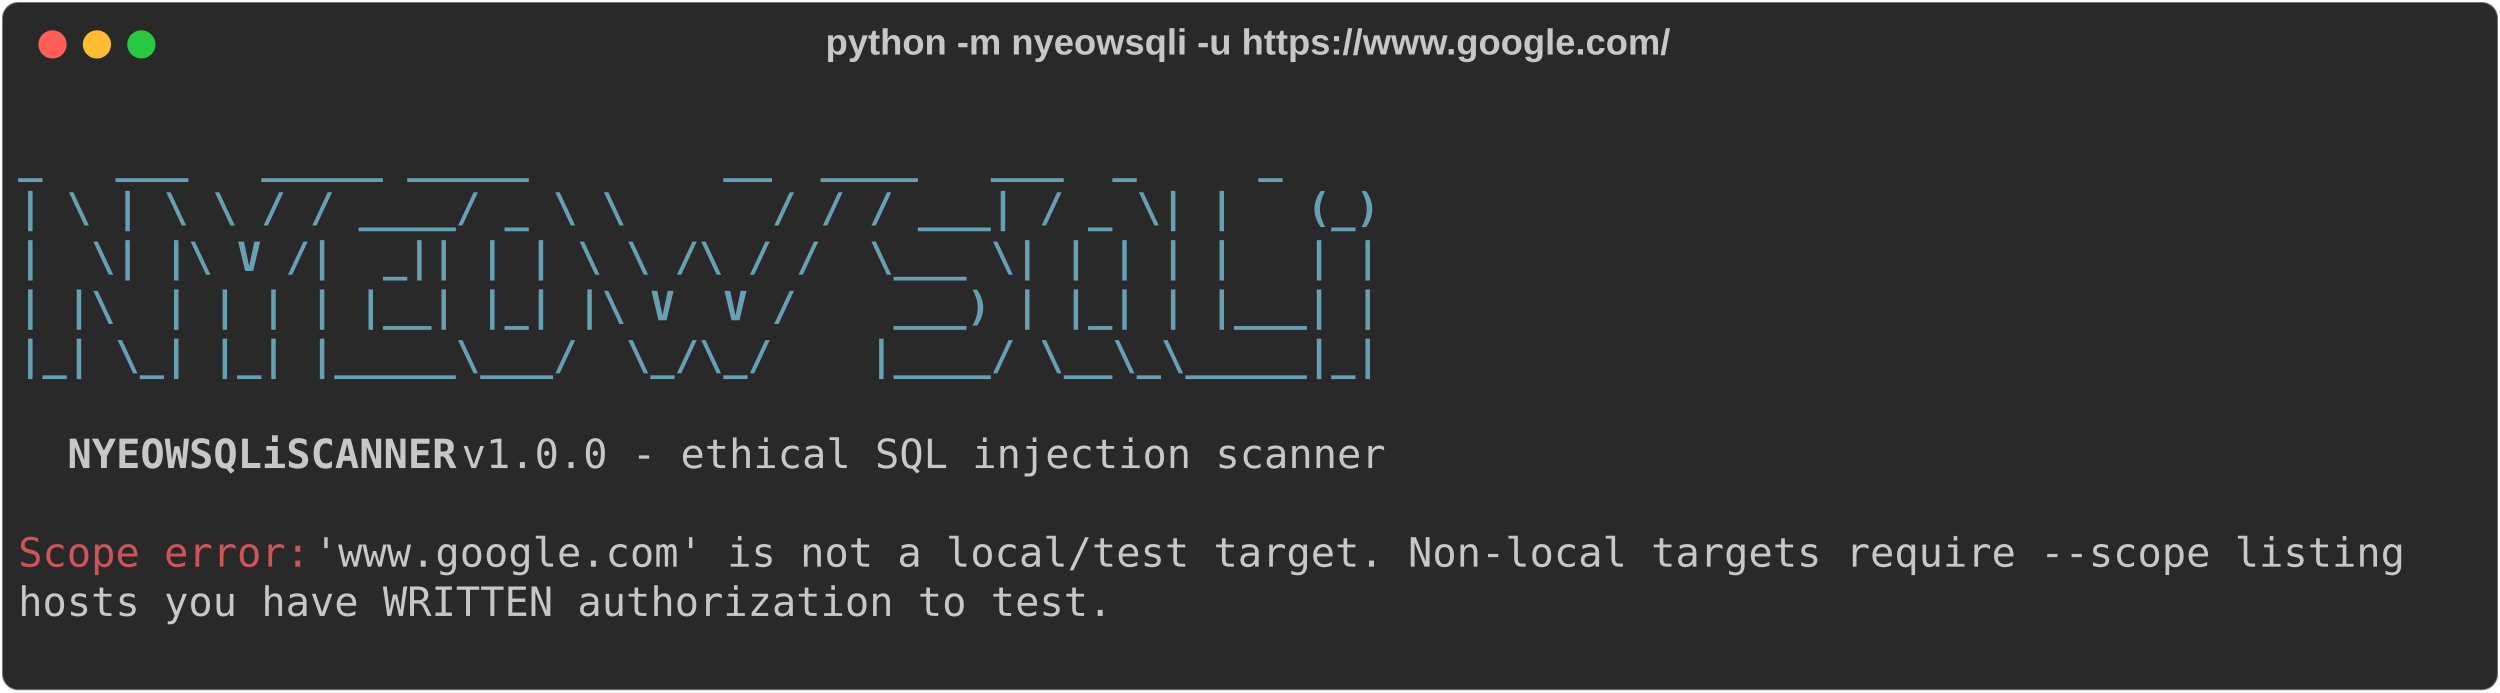
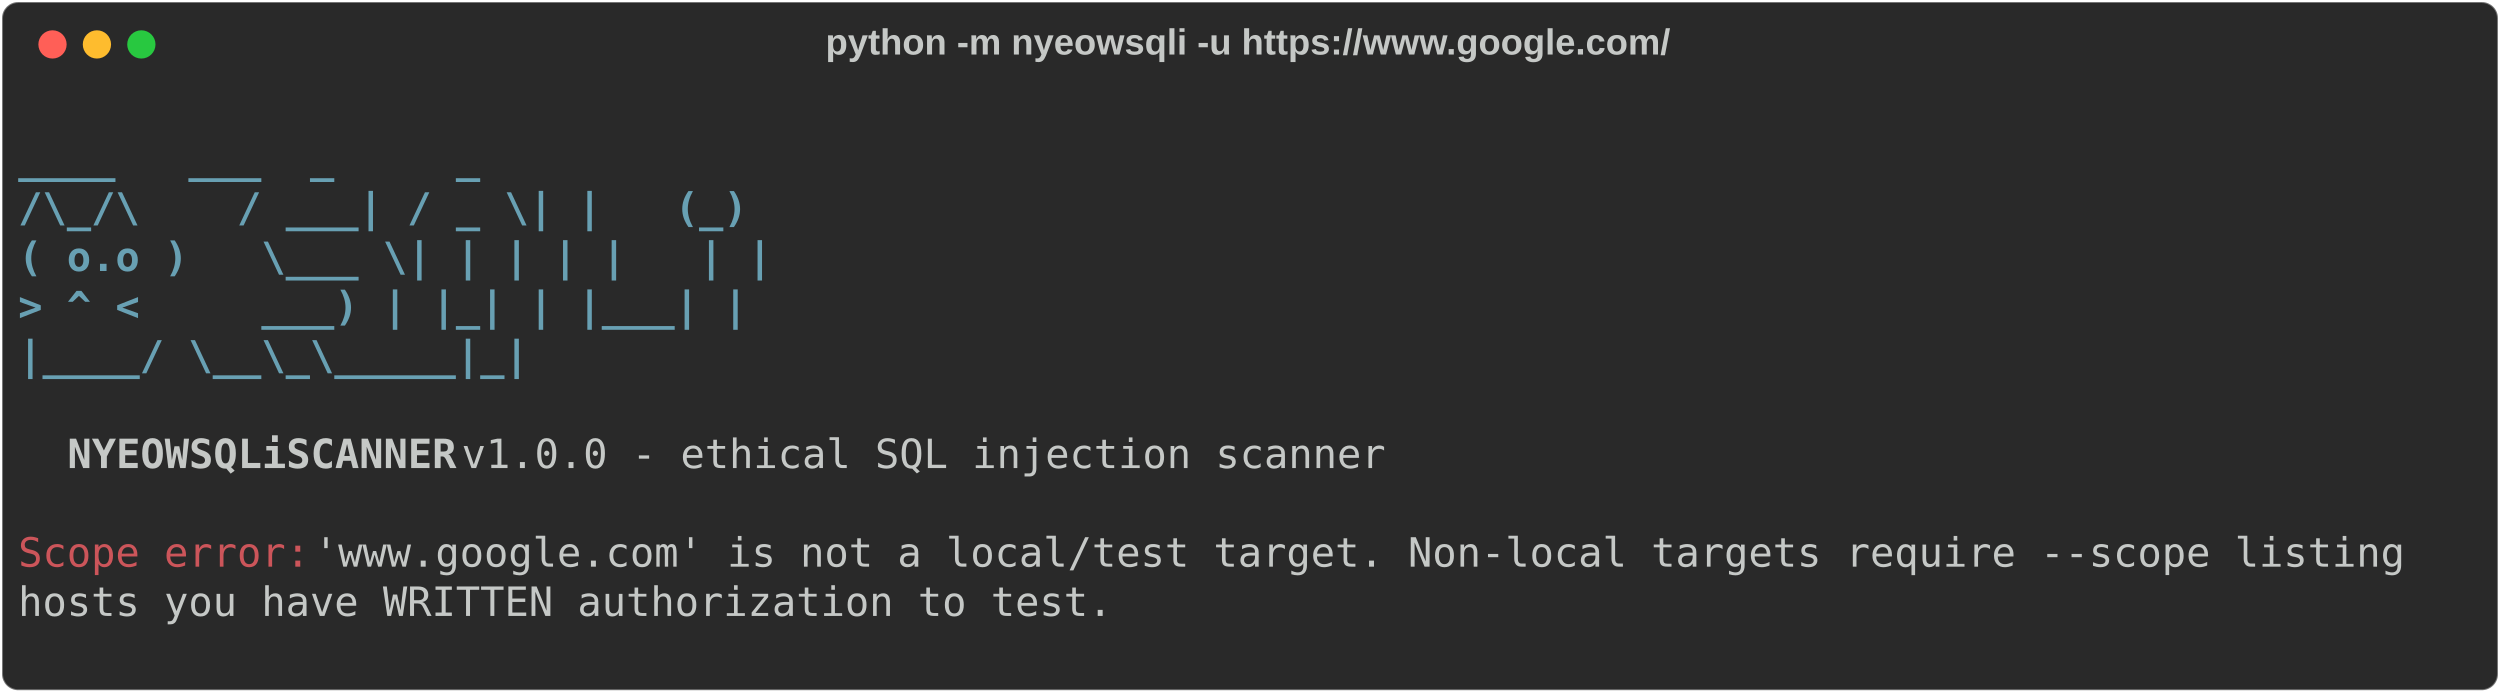
<svg xmlns="http://www.w3.org/2000/svg" class="rich-terminal" viewBox="0 0 1238 342.8">
  <style>

    @font-face {
        font-family: "Fira Code";
        src: local("FiraCode-Regular"),
                url("https://cdnjs.cloudflare.com/ajax/libs/firacode/6.2.0/woff2/FiraCode-Regular.woff2") format("woff2"),
                url("https://cdnjs.cloudflare.com/ajax/libs/firacode/6.2.0/woff/FiraCode-Regular.woff") format("woff");
        font-style: normal;
        font-weight: 400;
    }
    @font-face {
        font-family: "Fira Code";
        src: local("FiraCode-Bold"),
                url("https://cdnjs.cloudflare.com/ajax/libs/firacode/6.2.0/woff2/FiraCode-Bold.woff2") format("woff2"),
                url("https://cdnjs.cloudflare.com/ajax/libs/firacode/6.2.0/woff/FiraCode-Bold.woff") format("woff");
        font-style: bold;
        font-weight: 700;
    }

-     .terminal-1378590804-matrix {
+     .terminal-3846272451-matrix {
        font-family: Fira Code, monospace;
        font-size: 20px;
        line-height: 24.4px;
        font-variant-east-asian: full-width;
    }

-     .terminal-1378590804-title {
+     .terminal-3846272451-title {
        font-size: 18px;
        font-weight: bold;
        font-family: arial;
    }

-     .terminal-1378590804-r1 { fill: #c5c8c6 }
- .terminal-1378590804-r2 { fill: #68a0b3;font-weight: bold }
- .terminal-1378590804-r3 { fill: #c5c8c6;font-weight: bold }
- .terminal-1378590804-r4 { fill: #cc555a }
+     .terminal-3846272451-r1 { fill: #c5c8c6 }
+ .terminal-3846272451-r2 { fill: #68a0b3;font-weight: bold }
+ .terminal-3846272451-r3 { fill: #c5c8c6;font-weight: bold }
+ .terminal-3846272451-r4 { fill: #cc555a }
    </style>
  <defs>
-     <clipPath id="terminal-1378590804-clip-terminal">
+     <clipPath id="terminal-3846272451-clip-terminal">
      <rect x="0" y="0" width="1219.0" height="291.8" />
    </clipPath>
-     <clipPath id="terminal-1378590804-line-0">
+     <clipPath id="terminal-3846272451-line-0">
      <rect x="0" y="1.5" width="1220" height="24.65" />
    </clipPath>
-     <clipPath id="terminal-1378590804-line-1">
+     <clipPath id="terminal-3846272451-line-1">
      <rect x="0" y="25.9" width="1220" height="24.65" />
    </clipPath>
-     <clipPath id="terminal-1378590804-line-2">
+     <clipPath id="terminal-3846272451-line-2">
      <rect x="0" y="50.3" width="1220" height="24.65" />
    </clipPath>
-     <clipPath id="terminal-1378590804-line-3">
+     <clipPath id="terminal-3846272451-line-3">
      <rect x="0" y="74.7" width="1220" height="24.65" />
    </clipPath>
-     <clipPath id="terminal-1378590804-line-4">
+     <clipPath id="terminal-3846272451-line-4">
      <rect x="0" y="99.1" width="1220" height="24.65" />
    </clipPath>
-     <clipPath id="terminal-1378590804-line-5">
+     <clipPath id="terminal-3846272451-line-5">
      <rect x="0" y="123.5" width="1220" height="24.65" />
    </clipPath>
-     <clipPath id="terminal-1378590804-line-6">
+     <clipPath id="terminal-3846272451-line-6">
      <rect x="0" y="147.9" width="1220" height="24.65" />
    </clipPath>
-     <clipPath id="terminal-1378590804-line-7">
+     <clipPath id="terminal-3846272451-line-7">
      <rect x="0" y="172.3" width="1220" height="24.65" />
    </clipPath>
-     <clipPath id="terminal-1378590804-line-8">
+     <clipPath id="terminal-3846272451-line-8">
      <rect x="0" y="196.7" width="1220" height="24.65" />
    </clipPath>
-     <clipPath id="terminal-1378590804-line-9">
+     <clipPath id="terminal-3846272451-line-9">
      <rect x="0" y="221.1" width="1220" height="24.65" />
    </clipPath>
-     <clipPath id="terminal-1378590804-line-10">
+     <clipPath id="terminal-3846272451-line-10">
      <rect x="0" y="245.5" width="1220" height="24.65" />
    </clipPath>
  </defs>
  <rect fill="#292929" stroke="rgba(255,255,255,0.35)" stroke-width="1" x="1" y="1" width="1236" height="340.8" rx="8" />
-   <text class="terminal-1378590804-title" fill="#c5c8c6" text-anchor="middle" x="618" y="27">python -m nyeowsqli -u https://www.google.com/</text>
+   <text class="terminal-3846272451-title" fill="#c5c8c6" text-anchor="middle" x="618" y="27">python -m nyeowsqli -u https://www.google.com/</text>
  <g transform="translate(26,22)">
    <circle cx="0" cy="0" r="7" fill="#ff5f57" />
    <circle cx="22" cy="0" r="7" fill="#febc2e" />
    <circle cx="44" cy="0" r="7" fill="#28c840" />
  </g>
-   <g transform="translate(9, 41)" clip-path="url(#terminal-1378590804-clip-terminal)">
-     <g class="terminal-1378590804-matrix">
-       <text class="terminal-1378590804-r1" x="1220" y="20" textLength="12.2" clip-path="url(#terminal-1378590804-line-0)">
+   <g transform="translate(9, 41)" clip-path="url(#terminal-3846272451-clip-terminal)">
+     <g class="terminal-3846272451-matrix">
+       <text class="terminal-3846272451-r1" x="1220" y="20" textLength="12.2" clip-path="url(#terminal-3846272451-line-0)">
</text>
-       <text class="terminal-1378590804-r2" x="0" y="44.4" textLength="646.6" clip-path="url(#terminal-1378590804-line-1)"> _   ___   _____ _____        __  ____   ___  _     _</text>
-       <text class="terminal-1378590804-r1" x="1220" y="44.4" textLength="12.2" clip-path="url(#terminal-1378590804-line-1)">
+       <text class="terminal-3846272451-r2" x="0" y="44.4" textLength="366" clip-path="url(#terminal-3846272451-line-1)">           ____   ___  _     _</text>
+       <text class="terminal-3846272451-r1" x="1220" y="44.4" textLength="12.2" clip-path="url(#terminal-3846272451-line-1)">
</text>
-       <text class="terminal-1378590804-r2" x="0" y="68.8" textLength="683.2" clip-path="url(#terminal-1378590804-line-2)">| \ | \ \ / / ____/ _ \ \      / / / ___| / _ \| |   (_)</text>
-       <text class="terminal-1378590804-r1" x="1220" y="68.8" textLength="12.2" clip-path="url(#terminal-1378590804-line-2)">
+       <text class="terminal-3846272451-r2" x="0" y="68.8" textLength="378.2" clip-path="url(#terminal-3846272451-line-2)"> /\_/\    / ___| / _ \| |   (_)</text>
+       <text class="terminal-3846272451-r1" x="1220" y="68.8" textLength="12.2" clip-path="url(#terminal-3846272451-line-2)">
</text>
-       <text class="terminal-1378590804-r2" x="0" y="93.2" textLength="683.2" clip-path="url(#terminal-1378590804-line-3)">|  \| |\ V /|  _|| | | \ \ /\ / /  \___ \| | | | |   | |</text>
-       <text class="terminal-1378590804-r1" x="1220" y="93.2" textLength="12.2" clip-path="url(#terminal-1378590804-line-3)">
+       <text class="terminal-3846272451-r2" x="0" y="93.2" textLength="378.2" clip-path="url(#terminal-3846272451-line-3)">( o.o )   \___ \| | | | |   | |</text>
+       <text class="terminal-3846272451-r1" x="1220" y="93.2" textLength="12.2" clip-path="url(#terminal-3846272451-line-3)">
</text>
-       <text class="terminal-1378590804-r2" x="0" y="117.6" textLength="683.2" clip-path="url(#terminal-1378590804-line-4)">| |\  | | | | |__| |_| |\ V  V /    ___) | |_| | |___| |</text>
-       <text class="terminal-1378590804-r1" x="1220" y="117.6" textLength="12.2" clip-path="url(#terminal-1378590804-line-4)">
+       <text class="terminal-3846272451-r2" x="0" y="117.6" textLength="378.2" clip-path="url(#terminal-3846272451-line-4)"> &gt; ^ &lt;     ___) | |_| | |___| |</text>
+       <text class="terminal-3846272451-r1" x="1220" y="117.6" textLength="12.2" clip-path="url(#terminal-3846272451-line-4)">
</text>
-       <text class="terminal-1378590804-r2" x="0" y="142" textLength="683.2" clip-path="url(#terminal-1378590804-line-5)">|_| \_| |_| |_____\___/  \_/\_/    |____/ \__\_\_____|_|</text>
-       <text class="terminal-1378590804-r1" x="1220" y="142" textLength="12.2" clip-path="url(#terminal-1378590804-line-5)">
+       <text class="terminal-3846272451-r2" x="0" y="142" textLength="378.2" clip-path="url(#terminal-3846272451-line-5)">          |____/ \__\_\_____|_|</text>
+       <text class="terminal-3846272451-r1" x="1220" y="142" textLength="12.2" clip-path="url(#terminal-3846272451-line-5)">
</text>
-       <text class="terminal-1378590804-r1" x="1220" y="166.4" textLength="12.2" clip-path="url(#terminal-1378590804-line-6)">
+       <text class="terminal-3846272451-r1" x="1220" y="166.4" textLength="12.2" clip-path="url(#terminal-3846272451-line-6)">
</text>
-       <text class="terminal-1378590804-r3" x="24.4" y="190.8" textLength="195.2" clip-path="url(#terminal-1378590804-line-7)">NYEOWSQLiSCANNER</text>
-       <text class="terminal-1378590804-r1" x="219.6" y="190.8" textLength="475.8" clip-path="url(#terminal-1378590804-line-7)"> v1.0.0 - ethical SQL injection scanner</text>
-       <text class="terminal-1378590804-r1" x="1220" y="190.8" textLength="12.2" clip-path="url(#terminal-1378590804-line-7)">
+       <text class="terminal-3846272451-r3" x="24.4" y="190.8" textLength="195.2" clip-path="url(#terminal-3846272451-line-7)">NYEOWSQLiSCANNER</text>
+       <text class="terminal-3846272451-r1" x="219.6" y="190.8" textLength="475.8" clip-path="url(#terminal-3846272451-line-7)"> v1.0.0 - ethical SQL injection scanner</text>
+       <text class="terminal-3846272451-r1" x="1220" y="190.8" textLength="12.2" clip-path="url(#terminal-3846272451-line-7)">
</text>
-       <text class="terminal-1378590804-r1" x="1220" y="215.2" textLength="12.2" clip-path="url(#terminal-1378590804-line-8)">
+       <text class="terminal-3846272451-r1" x="1220" y="215.2" textLength="12.2" clip-path="url(#terminal-3846272451-line-8)">
</text>
-       <text class="terminal-1378590804-r4" x="0" y="239.6" textLength="146.4" clip-path="url(#terminal-1378590804-line-9)">Scope error:</text>
-       <text class="terminal-1378590804-r1" x="146.4" y="239.6" textLength="1073.6" clip-path="url(#terminal-1378590804-line-9)"> 'www.google.com' is not a local/test target. Non-local targets require --scope listing </text>
-       <text class="terminal-1378590804-r1" x="1220" y="239.6" textLength="12.2" clip-path="url(#terminal-1378590804-line-9)">
+       <text class="terminal-3846272451-r4" x="0" y="239.6" textLength="146.4" clip-path="url(#terminal-3846272451-line-9)">Scope error:</text>
+       <text class="terminal-3846272451-r1" x="146.4" y="239.6" textLength="1073.6" clip-path="url(#terminal-3846272451-line-9)"> 'www.google.com' is not a local/test target. Non-local targets require --scope listing </text>
+       <text class="terminal-3846272451-r1" x="1220" y="239.6" textLength="12.2" clip-path="url(#terminal-3846272451-line-9)">
</text>
-       <text class="terminal-1378590804-r1" x="0" y="264" textLength="549" clip-path="url(#terminal-1378590804-line-10)">hosts you have WRITTEN authorization to test.</text>
-       <text class="terminal-1378590804-r1" x="1220" y="264" textLength="12.2" clip-path="url(#terminal-1378590804-line-10)">
+       <text class="terminal-3846272451-r1" x="0" y="264" textLength="549" clip-path="url(#terminal-3846272451-line-10)">hosts you have WRITTEN authorization to test.</text>
+       <text class="terminal-3846272451-r1" x="1220" y="264" textLength="12.2" clip-path="url(#terminal-3846272451-line-10)">
</text>
-       <text class="terminal-1378590804-r1" x="1220" y="288.4" textLength="12.2" clip-path="url(#terminal-1378590804-line-11)">
+       <text class="terminal-3846272451-r1" x="1220" y="288.4" textLength="12.2" clip-path="url(#terminal-3846272451-line-11)">
</text>
    </g>
  </g>
</svg>
